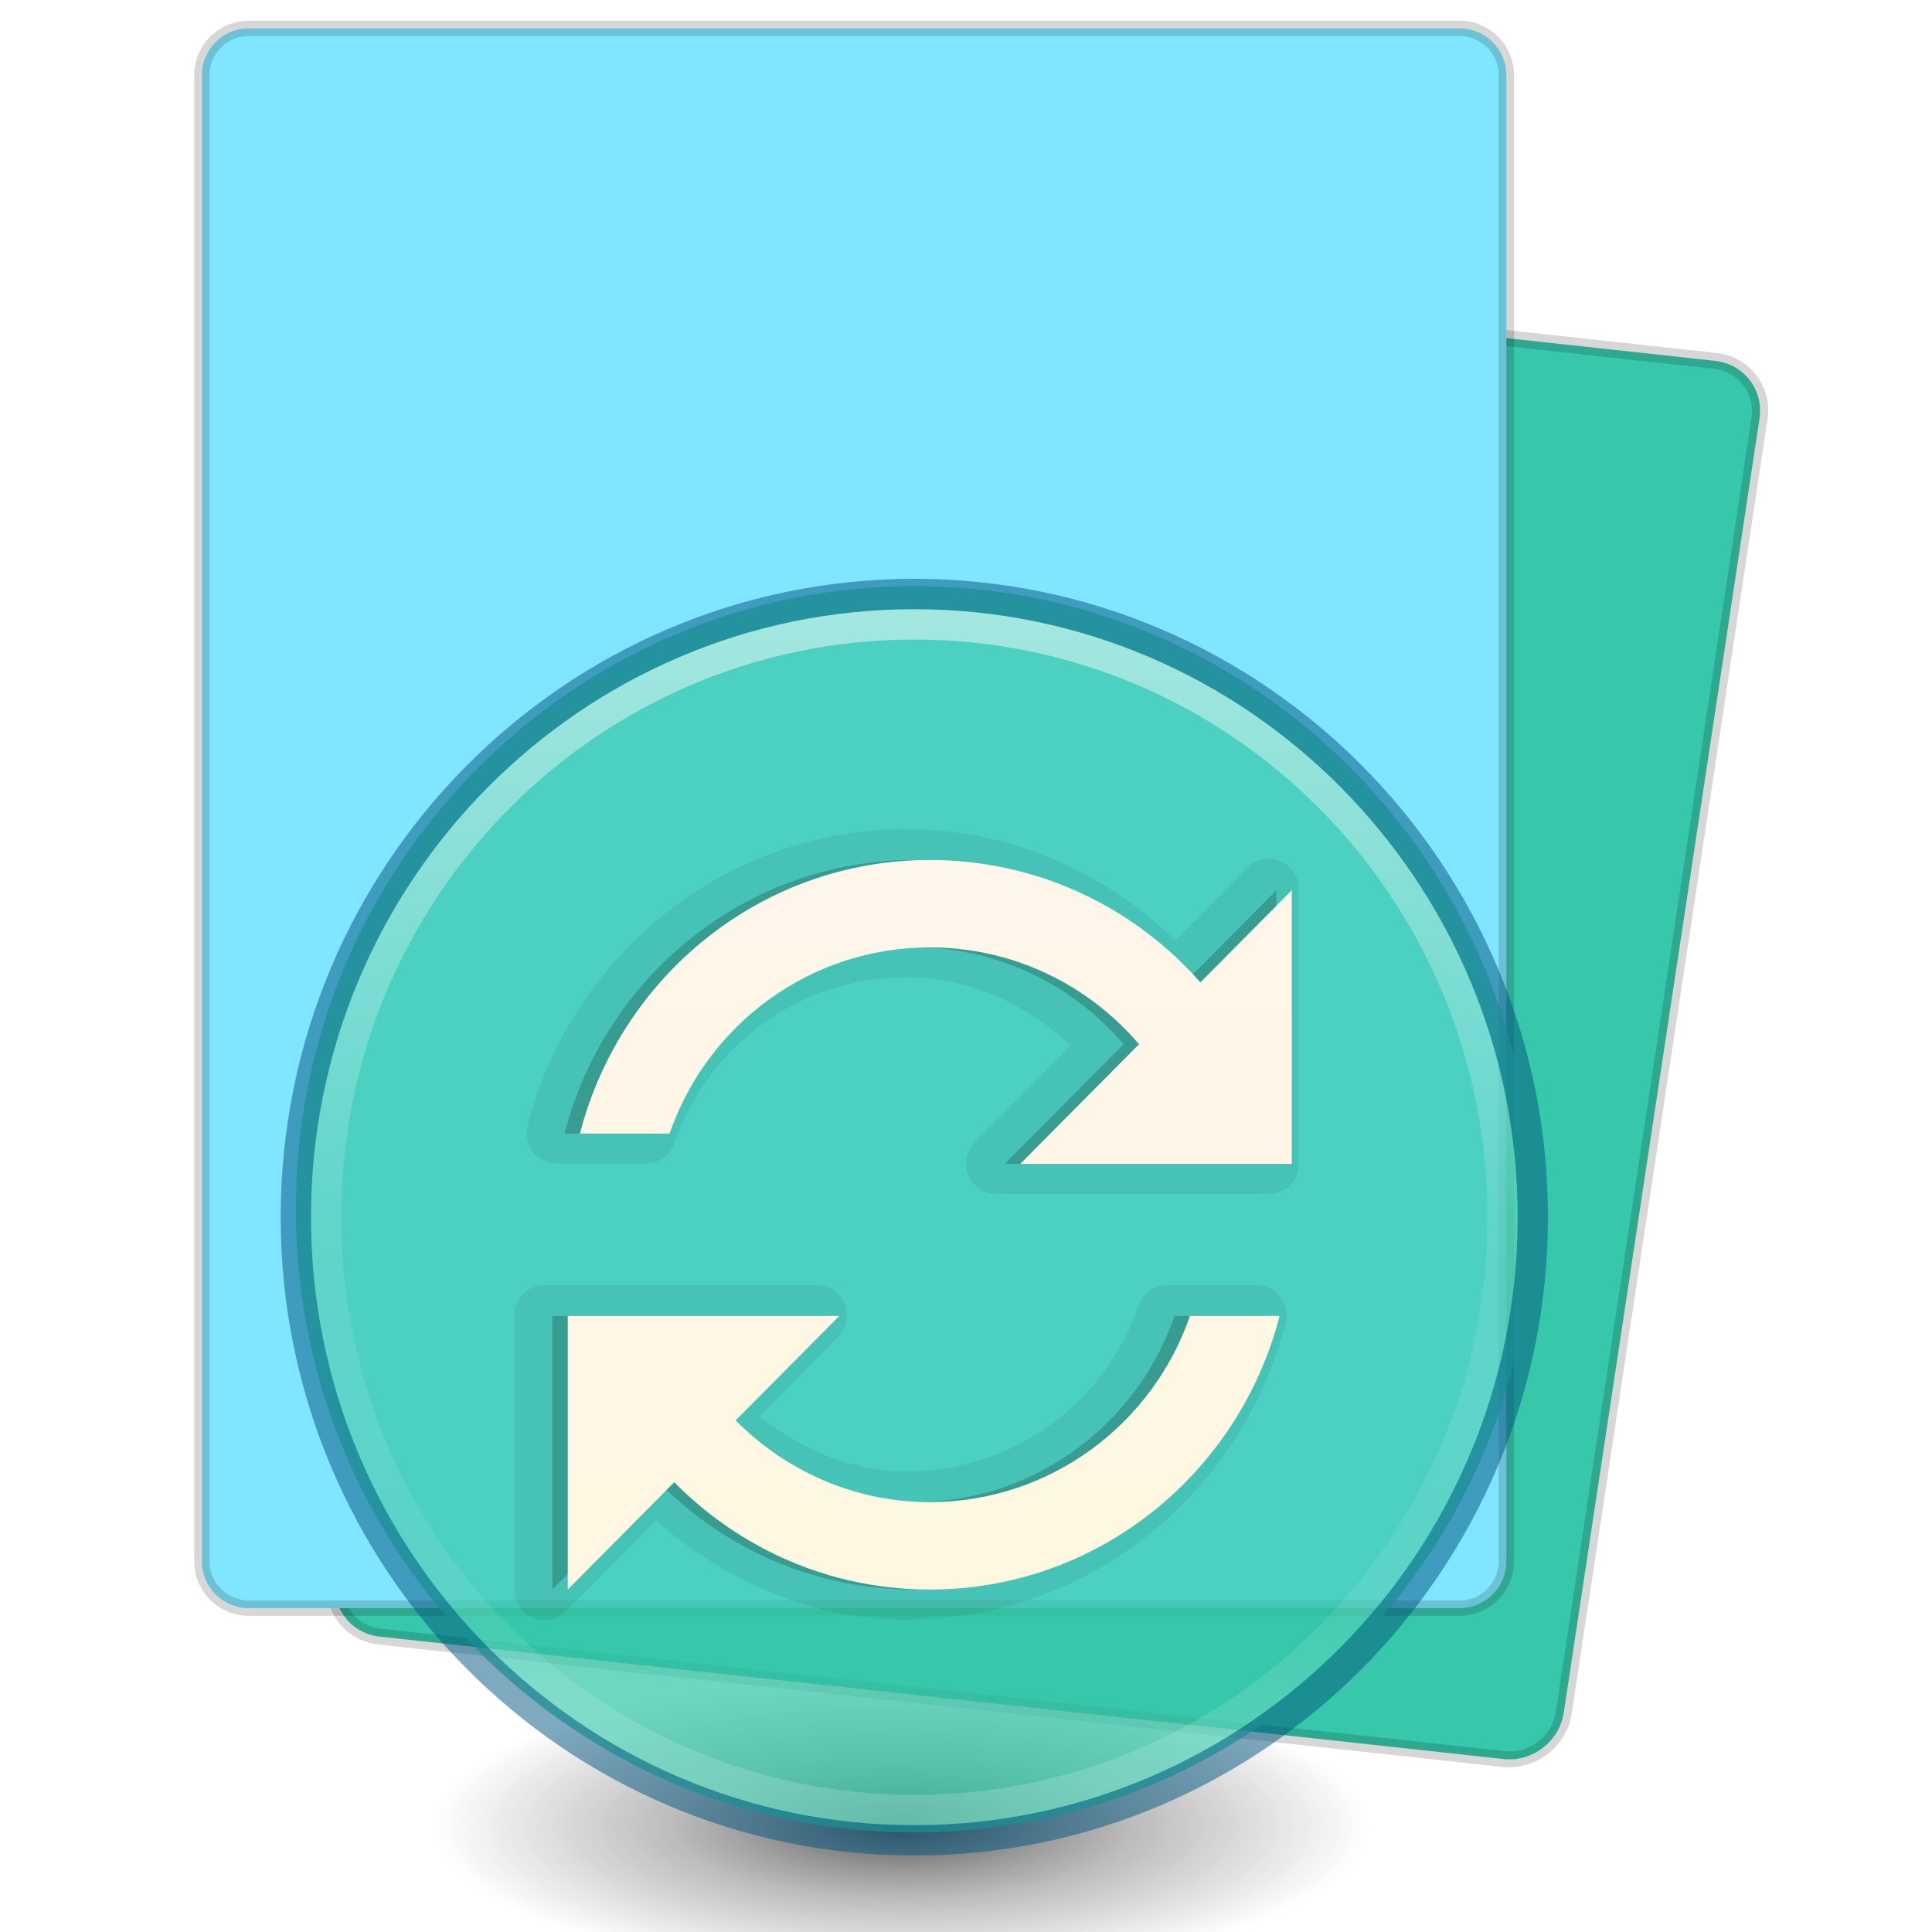
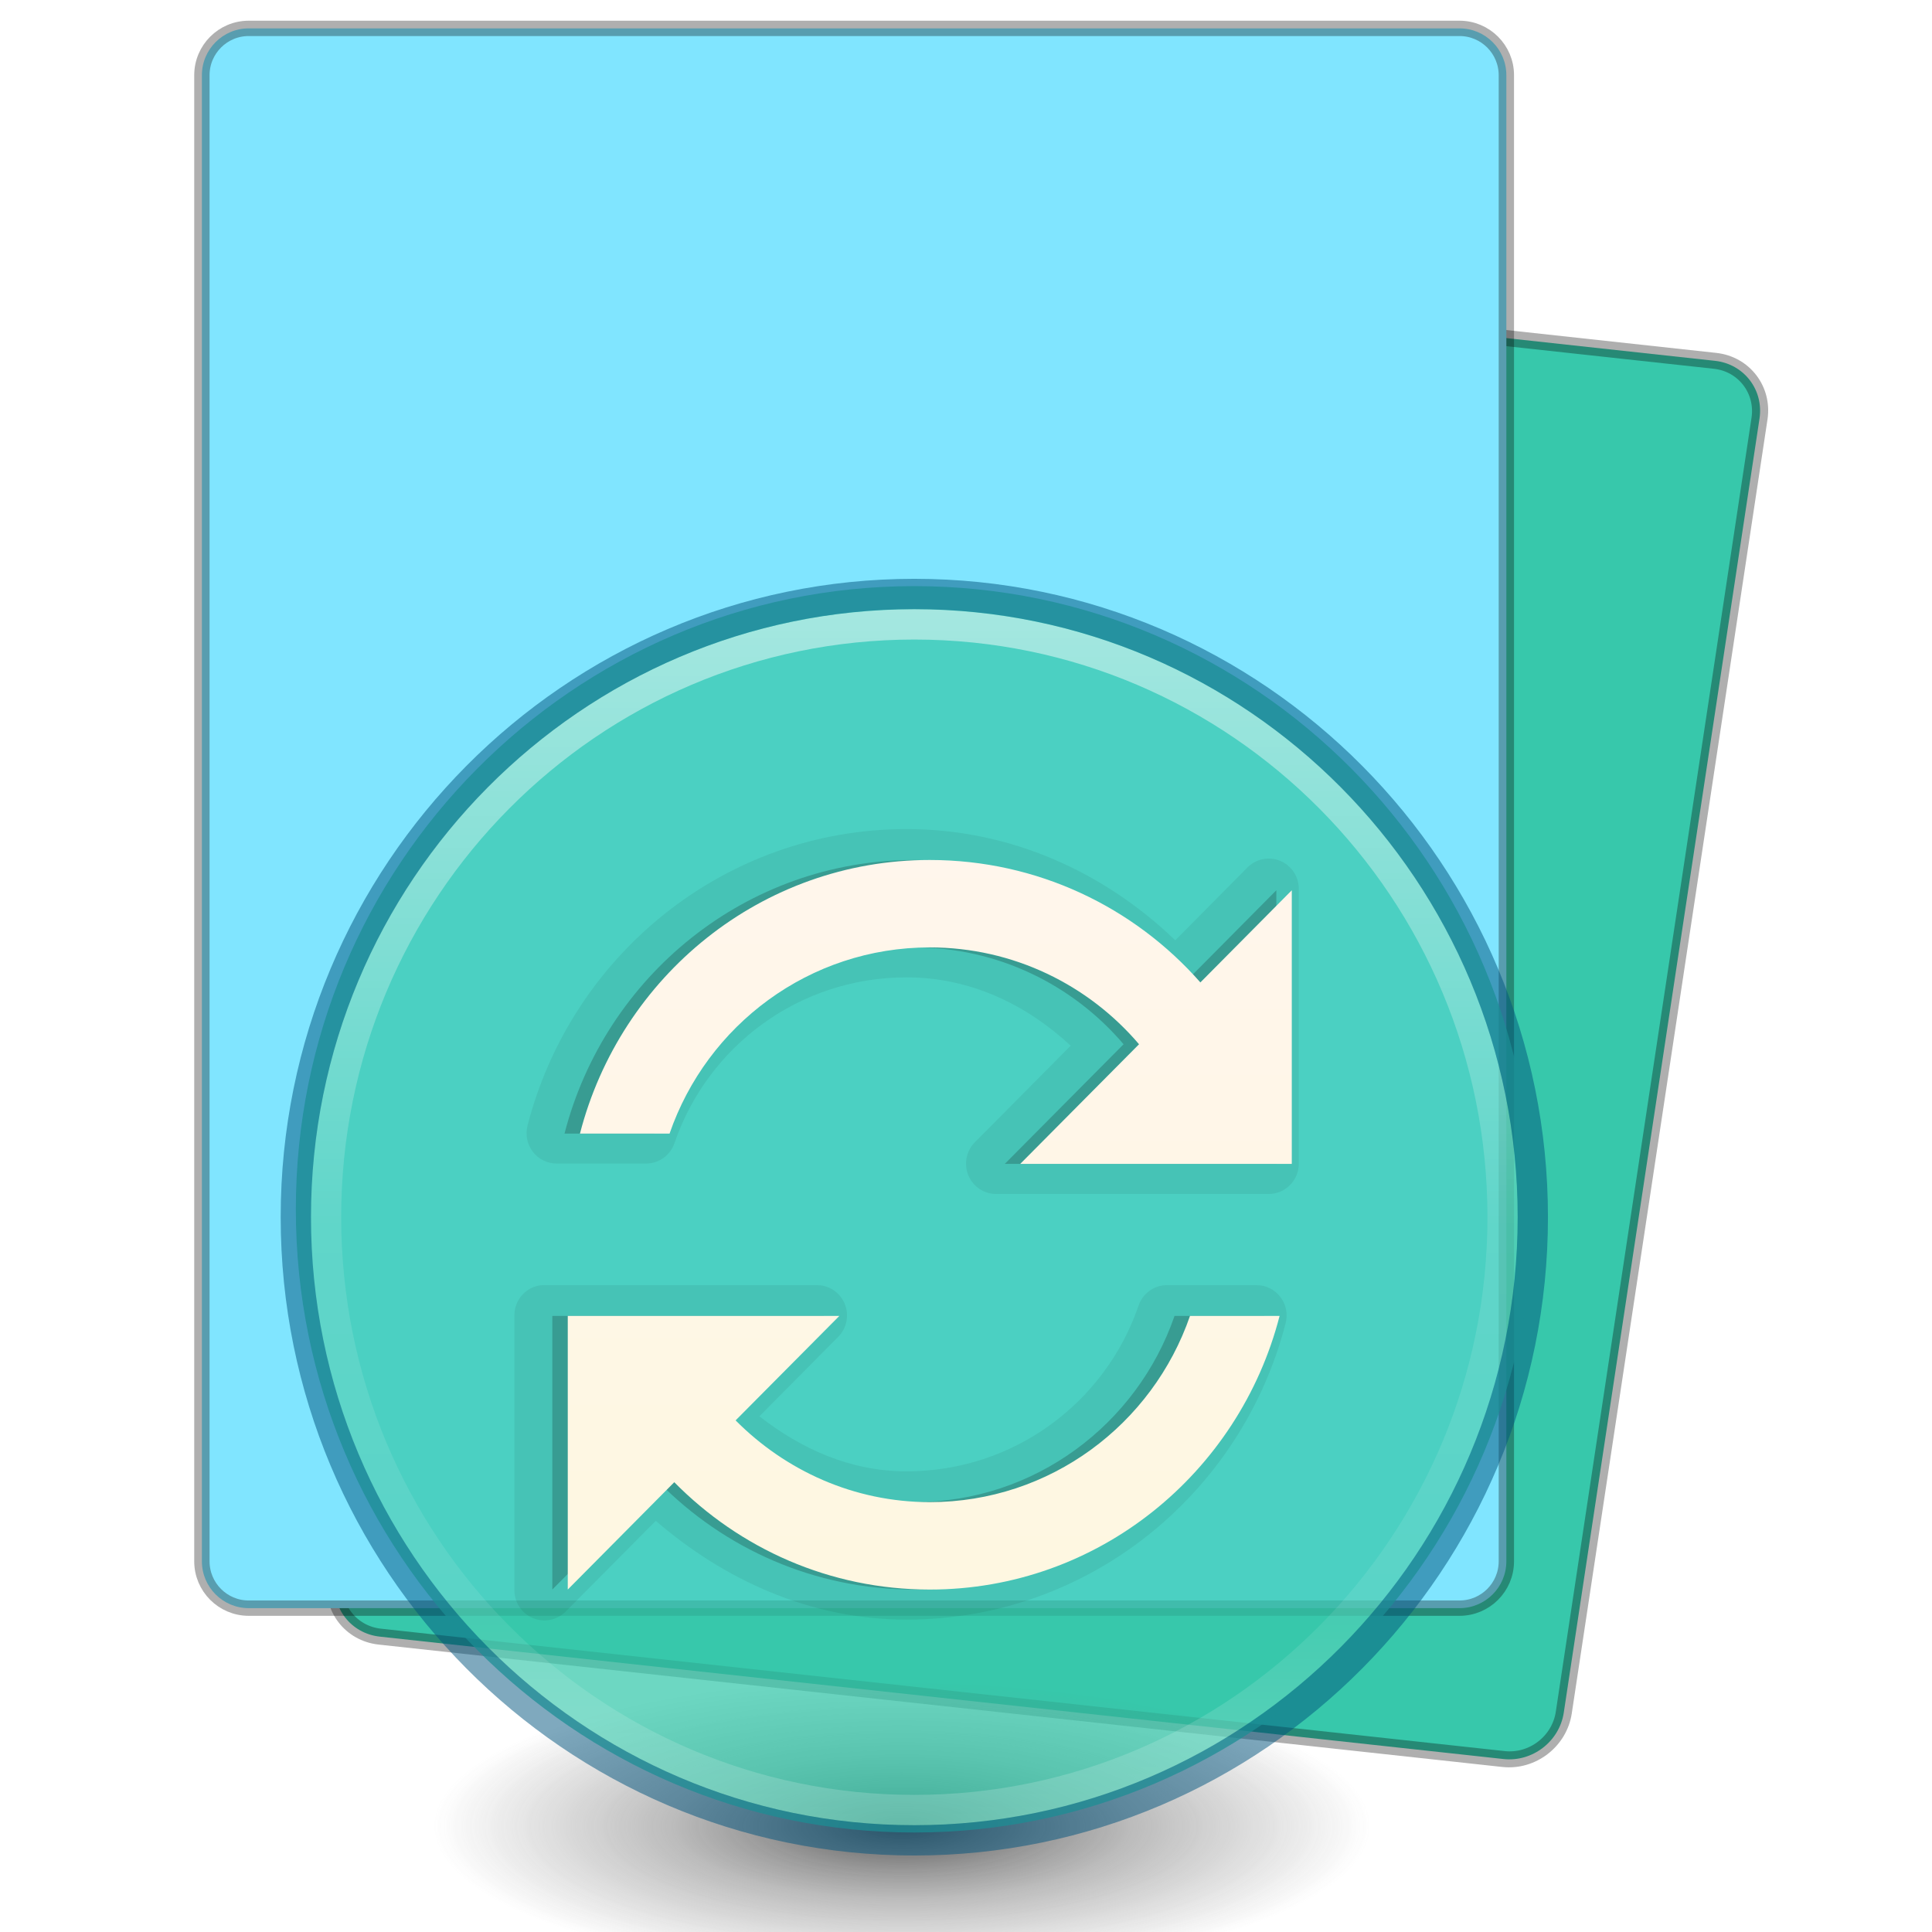
<svg xmlns="http://www.w3.org/2000/svg" xmlns:xlink="http://www.w3.org/1999/xlink" version="1.1" width="16" height="16" id="svg3508">
  <defs id="defs3510">
    <linearGradient x1="23.996" y1="-0.667" x2="24" y2="40.444" id="linearGradient3174-3" xlink:href="#linearGradient3977-7-7" gradientUnits="userSpaceOnUse" gradientTransform="matrix(0.2972973,0,0,0.2432432,1.866156,3.162159)" />
    <linearGradient id="linearGradient3977-7-7">
      <stop id="stop3979-6-6" style="stop-color:#ffffff;stop-opacity:1" offset="0" />
      <stop id="stop3981-3-44" style="stop-color:#ffffff;stop-opacity:0.235" offset="0" />
      <stop id="stop3983-8-5" style="stop-color:#ffffff;stop-opacity:0.157" offset="1" />
      <stop id="stop3985-2-08" style="stop-color:#ffffff;stop-opacity:0.392" offset="1" />
    </linearGradient>
    <linearGradient x1="25.132" y1="0.985" x2="25.132" y2="47.013" id="linearGradient3182-5" xlink:href="#linearGradient4337" gradientUnits="userSpaceOnUse" gradientTransform="matrix(0.3714277,0,0,0.2390117,-1.914262,2.897046)" />
    <linearGradient id="linearGradient5736">
      <stop id="stop5738" style="stop-color:#586e75;stop-opacity:1" offset="0" />
      <stop id="stop5740" style="stop-color:#073642;stop-opacity:1" offset="1" />
    </linearGradient>
    <linearGradient id="linearGradient4337">
      <stop id="stop4339" style="stop-color:#fdf6e3;stop-opacity:1" offset="0" />
      <stop id="stop4341" style="stop-color:#eee8d5;stop-opacity:1" offset="1" />
    </linearGradient>
    <linearGradient gradientTransform="matrix(0.3402577,0.09076733,-0.05512078,0.2048136,1.232501,-0.0196911)" gradientUnits="userSpaceOnUse" xlink:href="#linearGradient5736" id="linearGradient3192-0-3" y2="55.173" x2="26.445" y1="-2.101" x1="17.231" />
    <linearGradient y2="47.013" x2="25.132" y1="0.985" x1="25.132" gradientTransform="matrix(0.3714277,0,0,0.2390117,-1.914262,2.897046)" gradientUnits="userSpaceOnUse" id="linearGradient4526" xlink:href="#linearGradient5736" />
    <linearGradient y2="40.444" x2="24" y1="-0.667" x1="23.996" gradientTransform="matrix(0.2972973,0,0,0.2432432,1.866156,3.162159)" gradientUnits="userSpaceOnUse" id="linearGradient4528" xlink:href="#linearGradient3977-7-7" />
    <radialGradient gradientTransform="matrix(0.06180142,0,0,0.01958996,1.341702,11.47563)" gradientUnits="userSpaceOnUse" xlink:href="#linearGradient3820-7-2-1" id="radialGradient3025-3" fy="186.171" fx="99.157" r="62.769" cy="186.171" cx="99.157" />
    <linearGradient id="linearGradient3820-7-2-1">
      <stop offset="0" style="stop-color:#3d3d3d;stop-opacity:1" id="stop3822-2-6-3" />
      <stop offset="0.5" style="stop-color:#686868;stop-opacity:0.498" id="stop3864-8-7-7" />
      <stop offset="1" style="stop-color:#686868;stop-opacity:0" id="stop3824-1-2-5" />
    </linearGradient>
    <linearGradient gradientTransform="matrix(0.2633501,0,0,0.2653739,-11.3192,3.350837)" gradientUnits="userSpaceOnUse" xlink:href="#linearGradient4011" id="linearGradient3019-3" y2="44.341" x2="71.204" y1="6.238" x1="71.204" />
    <linearGradient id="linearGradient4011">
      <stop offset="0" style="stop-color:#ffffff;stop-opacity:1" id="stop4013" />
      <stop offset="0.508" style="stop-color:#ffffff;stop-opacity:0.235" id="stop4015" />
      <stop offset="0.835" style="stop-color:#ffffff;stop-opacity:0.157" id="stop4017" />
      <stop offset="1" style="stop-color:#ffffff;stop-opacity:0.392" id="stop4019" />
    </linearGradient>
    <linearGradient x1="167.983" y1="6.833" x2="167.983" y2="61.692" id="linearGradient3012-1" xlink:href="#linearGradient5803-2-1" gradientUnits="userSpaceOnUse" gradientTransform="matrix(0.1776165,0,0,0.1789815,-21.08534,4.136694)" />
    <linearGradient id="linearGradient5803-2-1">
      <stop id="stop5805-1-6" style="stop-color:#fff5ef;stop-opacity:1" offset="0" />
      <stop id="stop5807-6-6" style="stop-color:#fef8dd;stop-opacity:1" offset="1" />
    </linearGradient>
  </defs>
-   <rect transform="matrix(0.9941204,0.1082807,-0.1495556,0.9887533,0,0)" ry="0.436" y="1.434" x="4.705" height="11.711" width="10.234" id="rect3412" style="fill:#37c8ab;fill-opacity:1;stroke:#000000;stroke-width:0.133;stroke-opacity:0.157" />
-   <rect ry="0.388" y="0.235" x="1.672" height="13.083" width="10.803" id="rect3414" style="opacity:1;fill:#80e5ff;fill-opacity:1;stroke:#000000;stroke-width:0.127;stroke-opacity:0.157" />
+   <rect transform="matrix(0.9941204,0.1082807,-0.1495556,0.9887533,0,0)" ry="0.436" y="1.434" x="4.705" height="11.711" width="10.234" id="rect3412" style="fill:#37c8ab;fill-opacity:1;stroke:#000000;stroke-width:0.133;stroke-opacity:0.314" />
+   <rect ry="0.388" y="0.235" x="1.672" height="13.083" width="10.803" id="rect3414" style="opacity:1;fill:#80e5ff;fill-opacity:1;stroke:#000000;stroke-width:0.127;stroke-opacity:0.314" />
  <path style="opacity:0.877;fill:url(#radialGradient3025-3);fill-opacity:1;stroke:none" id="path3818-0-5" d="m 11.349,15.123 a 3.879,1.23 0 0 1 -7.758,0 3.879,1.23 0 1 1 7.758,0 z" />
  <path style="color:#000000;display:inline;overflow:visible;visibility:visible;fill:#37c8ab;fill-opacity:0.73;fill-rule:nonzero;stroke:none;stroke-width:1;marker:none;enable-background:accumulate" id="path2555-9-6" d="m 7.572,4.854 c -2.826,0 -5.122,2.313 -5.122,5.161 0,2.848 2.296,5.161 5.122,5.161 2.826,0 5.122,-2.313 5.122,-5.161 0,-2.848 -2.296,-5.161 -5.122,-5.161 z" />
  <path style="color:#000000;display:inline;overflow:visible;visibility:visible;opacity:0.5;fill:none;stroke:url(#linearGradient3019-3);stroke-width:0.251;stroke-linecap:round;stroke-linejoin:round;stroke-miterlimit:4;stroke-dasharray:none;stroke-dashoffset:0;stroke-opacity:1;marker:none;enable-background:accumulate" id="path8655" d="m 12.444,10.08 c 0,2.711 -2.181,4.91 -4.872,4.91 -2.691,0 -4.872,-2.198 -4.872,-4.91 0,-2.711 2.181,-4.909 4.872,-4.909 2.69,0 4.872,2.198 4.872,4.909 l 0,0 z" />
  <path style="color:#000000;clip-rule:nonzero;display:inline;overflow:visible;visibility:visible;opacity:0.5;isolation:auto;mix-blend-mode:normal;color-interpolation:sRGB;color-interpolation-filters:linearRGB;solid-color:#000000;solid-opacity:1;fill:#000000;fill-opacity:0;fill-rule:nonzero;stroke:#00537d;stroke-width:0.251;stroke-linecap:round;stroke-linejoin:round;stroke-miterlimit:4;stroke-dasharray:none;stroke-dashoffset:0;stroke-opacity:1;marker:none;color-rendering:auto;image-rendering:auto;shape-rendering:auto;text-rendering:auto;enable-background:accumulate" id="path2555-6" d="m 7.572,4.919 c -2.826,0 -5.122,2.313 -5.122,5.161 0,2.848 2.296,5.161 5.122,5.161 2.826,0 5.122,-2.313 5.122,-5.161 0,-2.848 -2.296,-5.161 -5.122,-5.161 z" />
  <path d="m 7.508,6.866 c -1.509,0 -2.777,1.046 -3.139,2.455 a 0.249,0.251 0 0 0 0.242,0.315 l 0.742,0 A 0.249,0.251 0 0 0 5.587,9.463 C 5.863,8.663 6.617,8.094 7.508,8.094 c 0.533,0 0.997,0.23 1.359,0.566 L 8.078,9.455 A 0.249,0.251 0 0 0 8.257,9.888 l 2.249,0 a 0.249,0.251 0 0 0 0.25,-0.252 l 0,-2.266 A 0.249,0.251 0 0 0 10.326,7.189 L 9.733,7.787 C 9.151,7.227 8.374,6.866 7.508,6.866 Z M 4.486,10.643 a 0.249,0.251 0 0 0 -0.226,0.252 l 0,2.266 a 0.249,0.251 0 0 0 0.429,0.181 l 0.742,-0.747 c 0.565,0.487 1.276,0.818 2.077,0.818 1.509,0 2.777,-1.046 3.139,-2.455 A 0.249,0.251 0 0 0 10.404,10.643 l -0.742,0 a 0.249,0.251 0 0 0 -0.234,0.173 c -0.276,0.799 -1.03,1.369 -1.921,1.369 -0.467,0 -0.875,-0.188 -1.218,-0.456 l 0.648,-0.653 a 0.249,0.251 0 0 0 -0.18,-0.433 l -2.249,0 a 0.249,0.251 0 0 0 -0.023,0 z" id="path4451" style="color:#000000;display:inline;overflow:visible;visibility:visible;opacity:0.063;fill:#000000;fill-opacity:1;fill-rule:nonzero;stroke:none;stroke-width:1;marker:none;enable-background:accumulate" />
  <path d="m 7.572,7.122 c -1.395,0 -2.562,0.965 -2.897,2.266 l 0.742,0 C 5.727,8.489 6.575,7.846 7.572,7.846 c 0.693,0 1.315,0.311 1.733,0.802 l -0.984,0.991 2.249,0 0,-2.266 -0.757,0.763 C 9.265,7.513 8.464,7.122 7.572,7.122 Z m -2.998,3.776 0,2.266 0.882,-0.889 c 0.541,0.549 1.287,0.889 2.116,0.889 1.395,0 2.562,-0.965 2.897,-2.266 l -0.742,0 c -0.31,0.898 -1.158,1.542 -2.155,1.542 -0.629,0 -1.196,-0.262 -1.608,-0.677 l 0.859,-0.865 -2.249,0 z" id="path4285-6" style="color:#000000;display:inline;overflow:visible;visibility:visible;opacity:0.2;fill:#000000;fill-opacity:1;fill-rule:nonzero;stroke:none;stroke-width:1;marker:none;enable-background:accumulate" />
  <path d="m 7.7,7.122 c -1.395,0 -2.562,0.965 -2.897,2.266 l 0.742,0 C 5.855,8.489 6.703,7.846 7.7,7.846 c 0.693,0 1.315,0.311 1.733,0.802 l -0.984,0.991 2.249,0 0,-2.266 -0.757,0.763 C 9.393,7.513 8.592,7.122 7.7,7.122 Z m -2.998,3.776 0,2.266 0.882,-0.889 c 0.541,0.549 1.287,0.889 2.116,0.889 1.395,0 2.562,-0.965 2.897,-2.266 l -0.742,0 c -0.31,0.898 -1.158,1.542 -2.155,1.542 -0.629,0 -1.196,-0.262 -1.608,-0.677 l 0.859,-0.865 -2.249,0 z" id="path4285" style="color:#000000;display:inline;overflow:visible;visibility:visible;fill:url(#linearGradient3012-1);fill-opacity:1;fill-rule:nonzero;stroke:none;stroke-width:1;marker:none;enable-background:accumulate" />
</svg>
